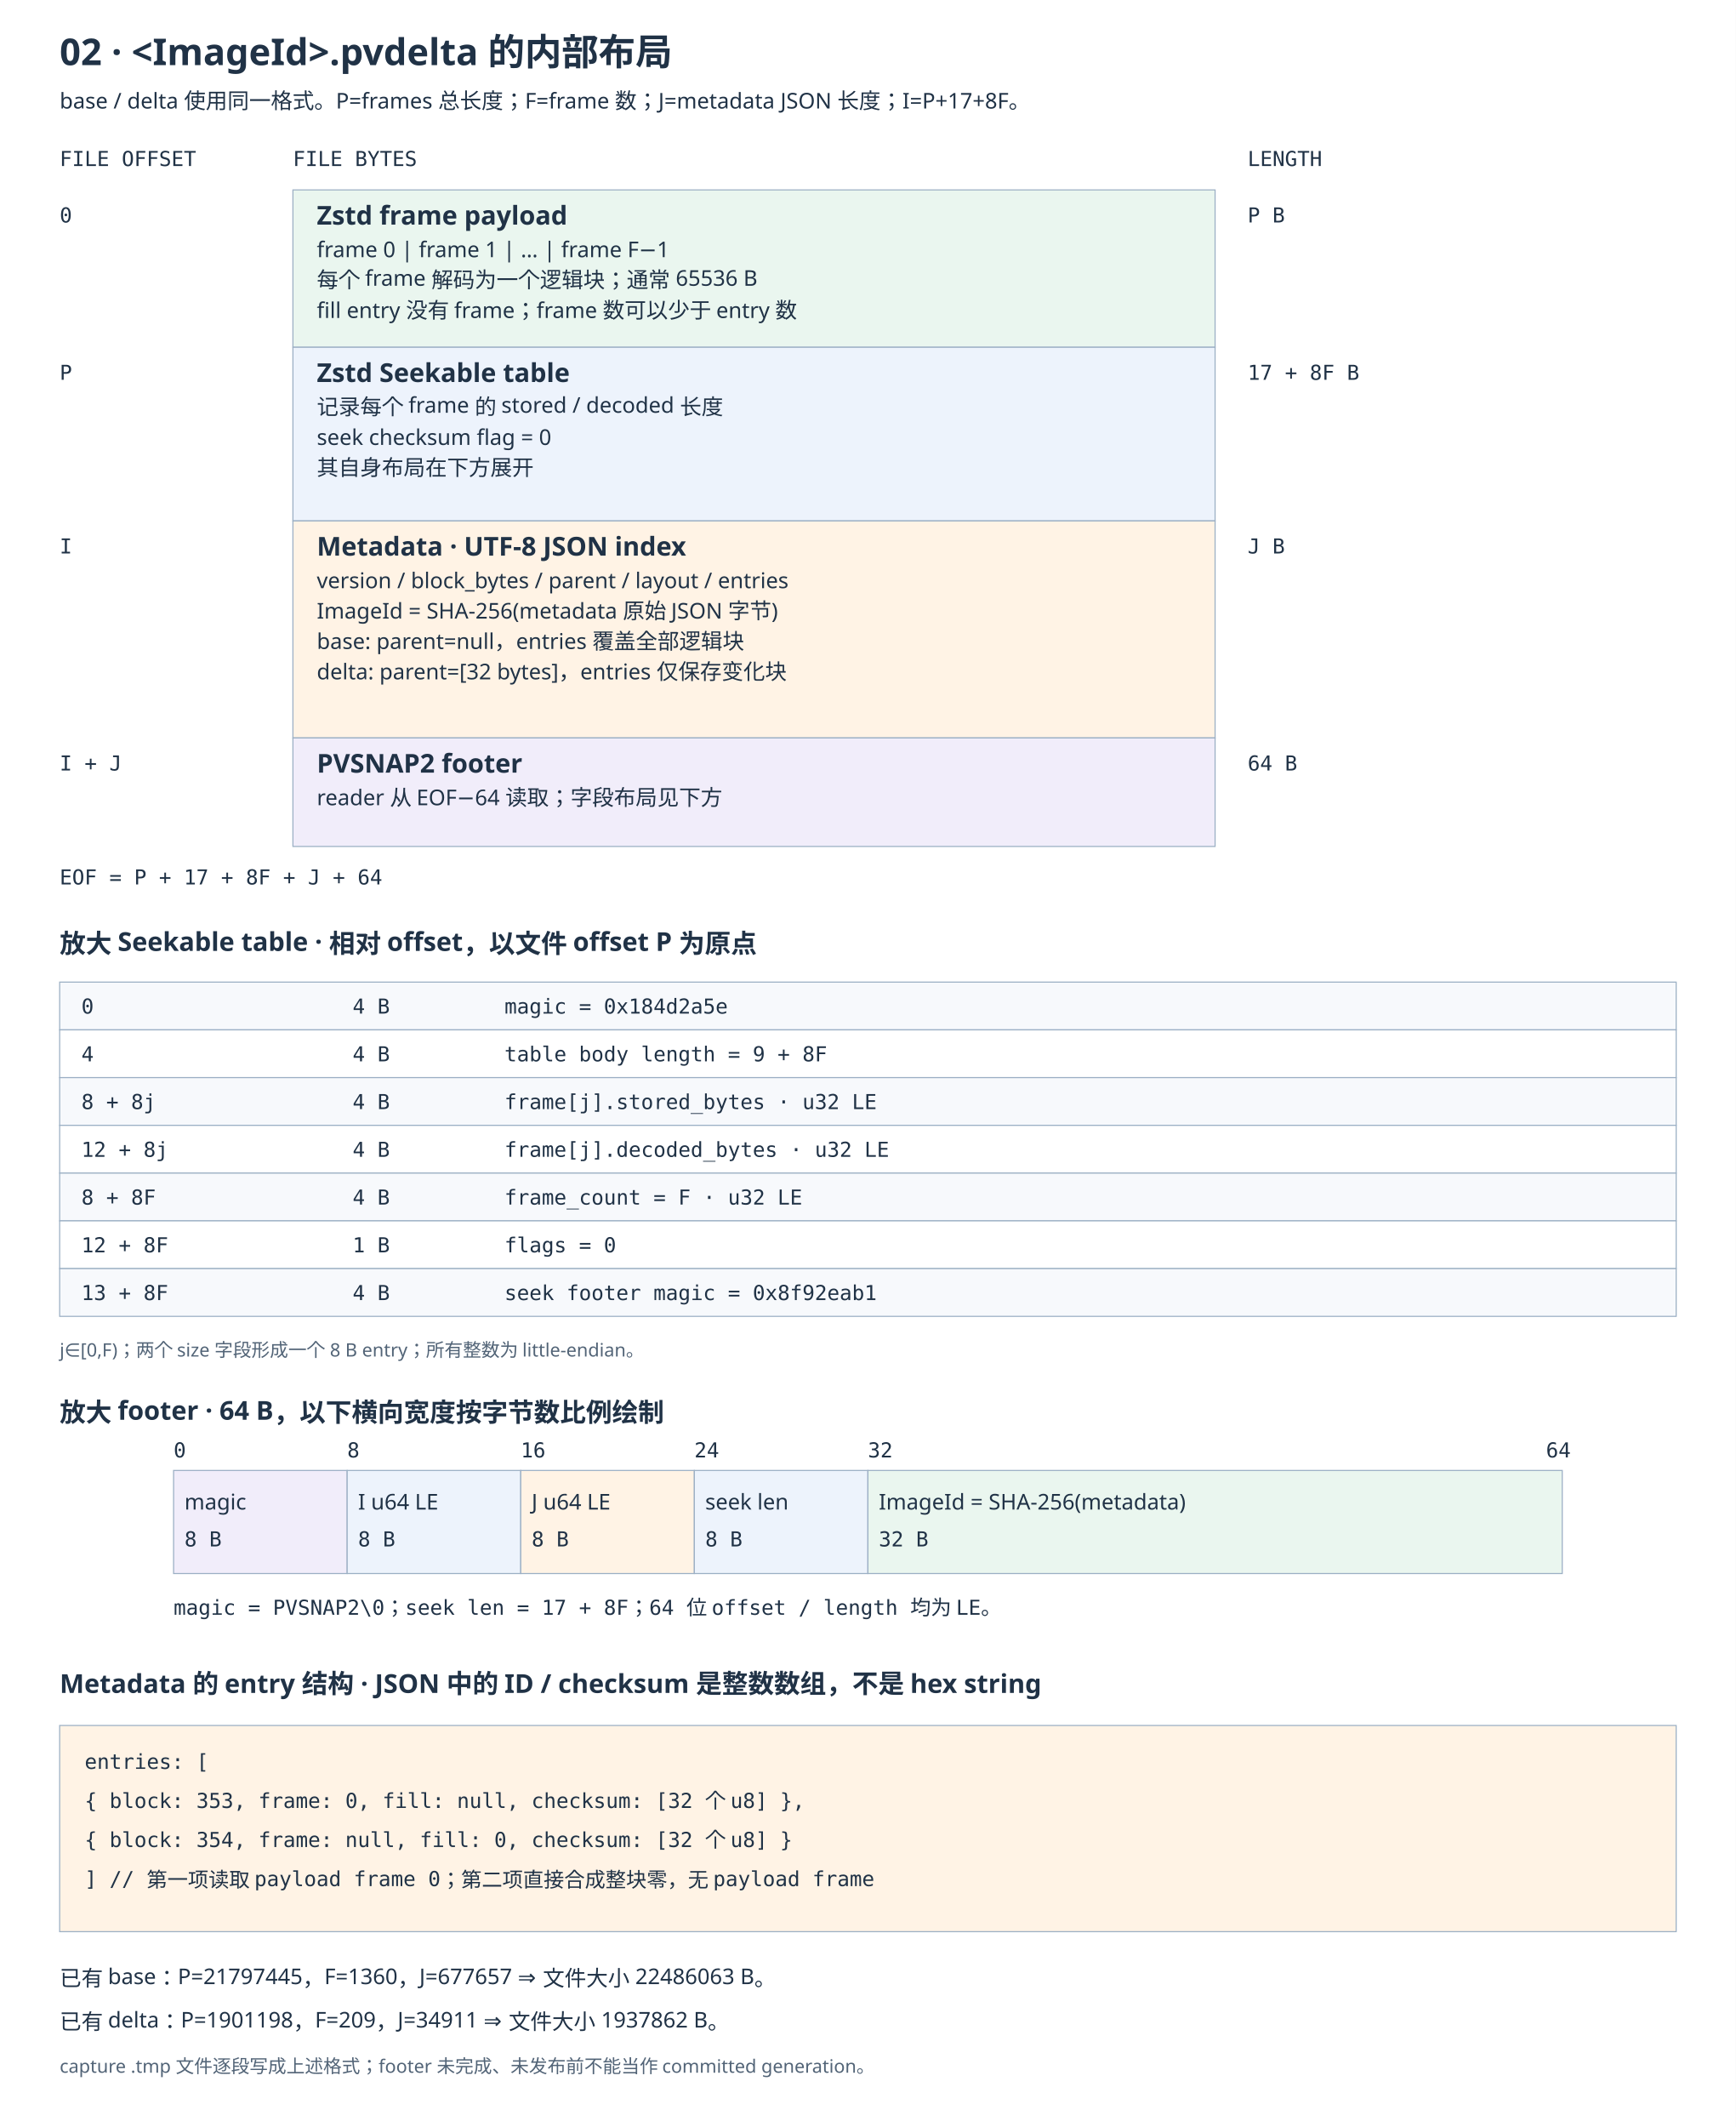
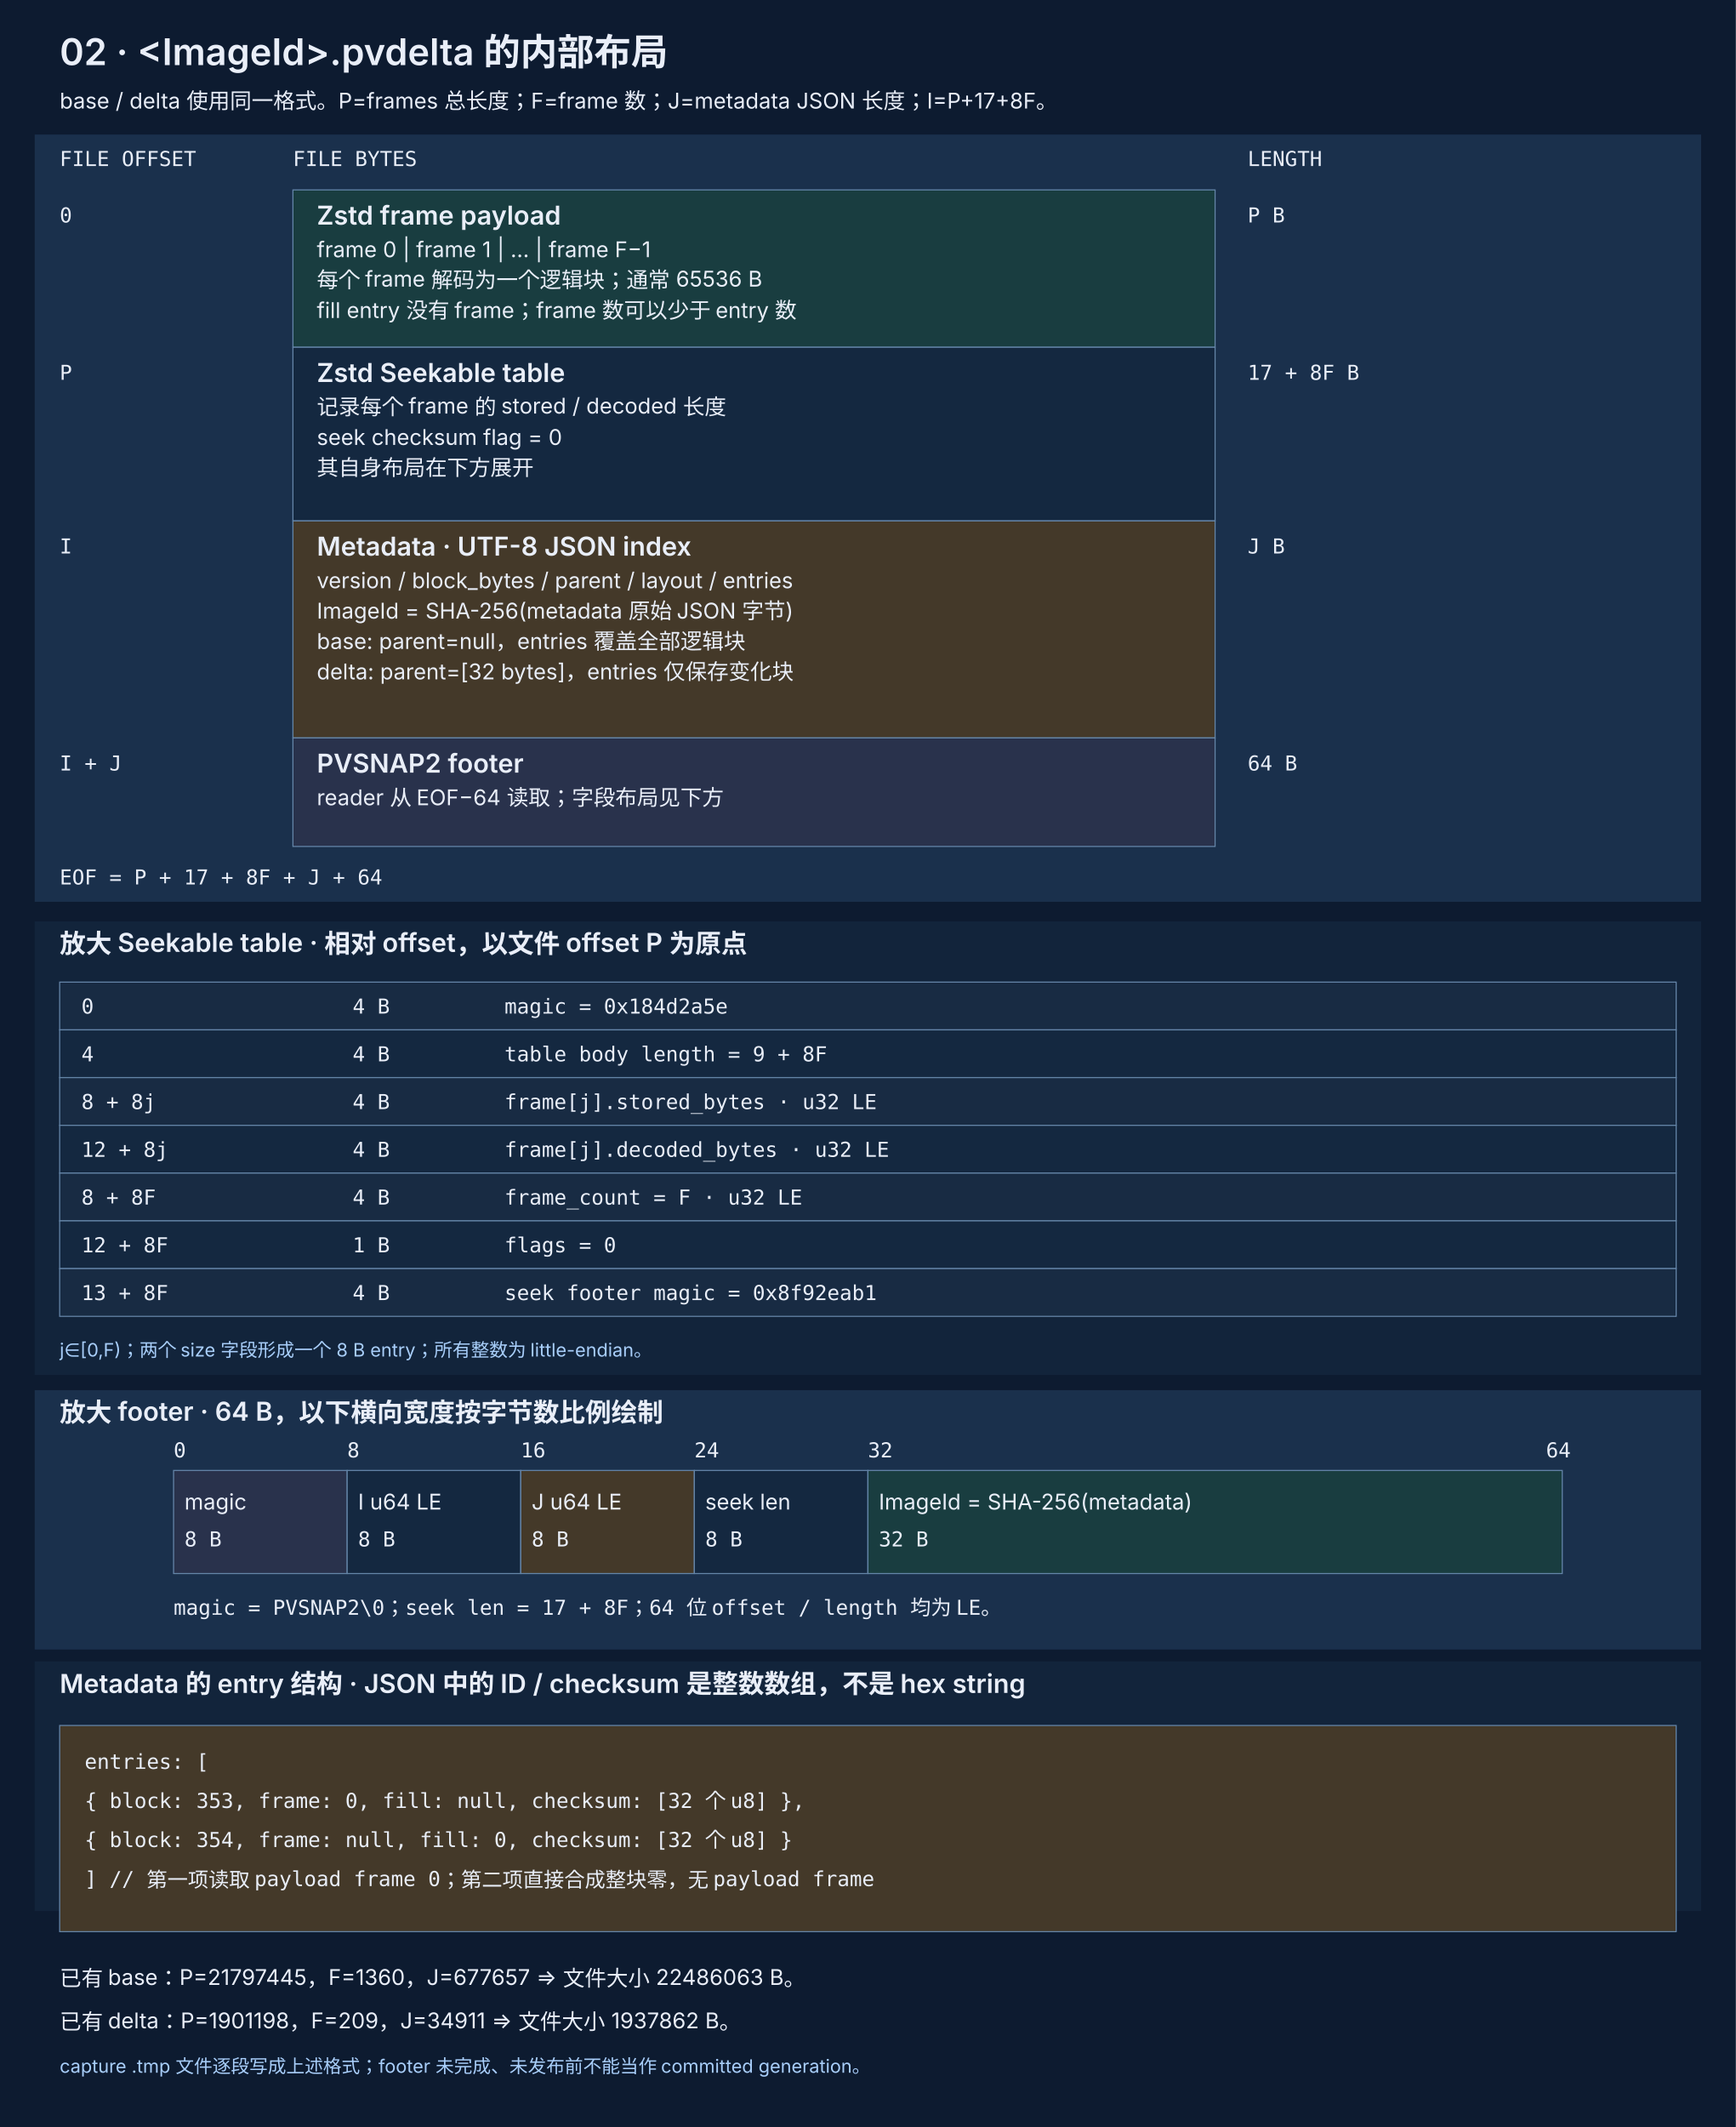
<svg xmlns="http://www.w3.org/2000/svg" width="1600" height="1960" viewBox="0 0 1600 1960" role="img" aria-labelledby="title">
-   <style>text{font-family:"PingFang SC",sans-serif;fill:#203246;font-size:20px}.title{font-size:34px;font-weight:700}.head{font-size:24px;font-weight:600}.mono{font-family:Menlo,monospace;font-size:19px}.small{font-size:17px;fill:#526477}</style>
-   <rect width="1600" height="1960" fill="#fff" />
+   <style>text{font-family:system-ui,-apple-system,"PingFang SC",sans-serif;fill:#e9eef8;font-size:20px}.title{font-size:34px;font-weight:600}.head{font-size:24px;font-weight:600}.mono{font-family:Menlo,monospace;font-size:19px}.small{font-size:17px;fill:#a8cefa}</style>
+   <rect width="1600" height="1960" fill="#0d1b30" />
+   <rect x="32" y="124" width="1536" height="707" fill="#1a304c" />
+   <rect x="32" y="849" width="1536" height="418" fill="#12243b" />
+   <rect x="32" y="1281" width="1536" height="239" fill="#1a304c" />
+   <rect x="32" y="1531" width="1536" height="230" fill="#12243b" />
  <text x="55" y="60" class="title">02 · &lt;ImageId&gt;.pvdelta 的内部布局</text>
  <text x="55" y="100" class="">base / delta 使用同一格式。P=frames 总长度；F=frame 数；J=metadata JSON 长度；I=P+17+8F。</text>
  <text x="55" y="153" class="mono">FILE OFFSET</text>
  <text x="270" y="153" class="mono">FILE BYTES</text>
  <text x="1150" y="153" class="mono">LENGTH</text>
  <text x="55" y="205" class="mono">0</text>
-   <rect x="270" y="175" width="850" height="145" fill="#eaf6ef" stroke="#9bafc4" />
+   <rect x="270" y="175" width="850" height="145" fill="#193d40" stroke="#6485a8" />
  <text x="292" y="207" class="head">Zstd frame payload</text>
  <text x="292" y="237" class="">frame 0 | frame 1 | … | frame F−1</text>
  <text x="292" y="265" class="">每个 frame 解码为一个逻辑块；通常 65536 B</text>
  <text x="292" y="293" class="">fill entry 没有 frame；frame 数可以少于 entry 数</text>
  <text x="1150" y="205" class="mono">P B</text>
  <text x="55" y="350" class="mono">P</text>
-   <rect x="270" y="320" width="850" height="160" fill="#edf3fc" stroke="#9bafc4" />
+   <rect x="270" y="320" width="850" height="160" fill="#142840" stroke="#6485a8" />
  <text x="292" y="352" class="head">Zstd Seekable table</text>
  <text x="292" y="382" class="">记录每个 frame 的 stored / decoded 长度</text>
  <text x="292" y="410" class="">seek checksum flag = 0</text>
  <text x="292" y="438" class="">其自身布局在下方展开</text>
  <text x="1150" y="350" class="mono">17 + 8F B</text>
  <text x="55" y="510" class="mono">I</text>
-   <rect x="270" y="480" width="850" height="200" fill="#fff3e5" stroke="#9bafc4" />
+   <rect x="270" y="480" width="850" height="200" fill="#443929" stroke="#6485a8" />
  <text x="292" y="512" class="head">Metadata · UTF-8 JSON index</text>
  <text x="292" y="542" class="">version / block_bytes / parent / layout / entries</text>
  <text x="292" y="570" class="">ImageId = SHA-256(metadata 原始 JSON 字节)</text>
  <text x="292" y="598" class="">base: parent=null，entries 覆盖全部逻辑块</text>
  <text x="292" y="626" class="">delta: parent=[32 bytes]，entries 仅保存变化块</text>
  <text x="1150" y="510" class="mono">J B</text>
  <text x="55" y="710" class="mono">I + J</text>
-   <rect x="270" y="680" width="850" height="100" fill="#f1edfa" stroke="#9bafc4" />
+   <rect x="270" y="680" width="850" height="100" fill="#29324c" stroke="#6485a8" />
  <text x="292" y="712" class="head">PVSNAP2 footer</text>
  <text x="292" y="742" class="">reader 从 EOF−64 读取；字段布局见下方</text>
  <text x="1150" y="710" class="mono">64 B</text>
  <text x="55" y="815" class="mono">EOF = P + 17 + 8F + J + 64</text>
  <text x="55" y="878" class="head">放大 Seekable table · 相对 offset，以文件 offset P 为原点</text>
-   <rect x="55" y="905" width="1490" height="44" fill="#f7f9fc" stroke="#9bafc4" />
+   <rect x="55" y="905" width="1490" height="44" fill="#182b43" stroke="#6485a8" />
  <text x="75" y="934" class="mono">0</text>
  <text x="325" y="934" class="mono">4 B</text>
  <text x="465" y="934" class="mono">magic = 0x184d2a5e</text>
-   <rect x="55" y="949" width="1490" height="44" fill="#fff" stroke="#9bafc4" />
+   <rect x="55" y="949" width="1490" height="44" fill="#142840" stroke="#6485a8" />
  <text x="75" y="978" class="mono">4</text>
  <text x="325" y="978" class="mono">4 B</text>
  <text x="465" y="978" class="mono">table body length = 9 + 8F</text>
-   <rect x="55" y="993" width="1490" height="44" fill="#f7f9fc" stroke="#9bafc4" />
+   <rect x="55" y="993" width="1490" height="44" fill="#182b43" stroke="#6485a8" />
  <text x="75" y="1022" class="mono">8 + 8j</text>
  <text x="325" y="1022" class="mono">4 B</text>
  <text x="465" y="1022" class="mono">frame[j].stored_bytes  · u32 LE</text>
-   <rect x="55" y="1037" width="1490" height="44" fill="#fff" stroke="#9bafc4" />
+   <rect x="55" y="1037" width="1490" height="44" fill="#142840" stroke="#6485a8" />
  <text x="75" y="1066" class="mono">12 + 8j</text>
  <text x="325" y="1066" class="mono">4 B</text>
  <text x="465" y="1066" class="mono">frame[j].decoded_bytes · u32 LE</text>
-   <rect x="55" y="1081" width="1490" height="44" fill="#f7f9fc" stroke="#9bafc4" />
+   <rect x="55" y="1081" width="1490" height="44" fill="#182b43" stroke="#6485a8" />
  <text x="75" y="1110" class="mono">8 + 8F</text>
  <text x="325" y="1110" class="mono">4 B</text>
  <text x="465" y="1110" class="mono">frame_count = F        · u32 LE</text>
-   <rect x="55" y="1125" width="1490" height="44" fill="#fff" stroke="#9bafc4" />
+   <rect x="55" y="1125" width="1490" height="44" fill="#142840" stroke="#6485a8" />
  <text x="75" y="1154" class="mono">12 + 8F</text>
  <text x="325" y="1154" class="mono">1 B</text>
  <text x="465" y="1154" class="mono">flags = 0</text>
-   <rect x="55" y="1169" width="1490" height="44" fill="#f7f9fc" stroke="#9bafc4" />
+   <rect x="55" y="1169" width="1490" height="44" fill="#182b43" stroke="#6485a8" />
  <text x="75" y="1198" class="mono">13 + 8F</text>
  <text x="325" y="1198" class="mono">4 B</text>
  <text x="465" y="1198" class="mono">seek footer magic = 0x8f92eab1</text>
  <text x="55" y="1250" class="small">j∈[0,F)；两个 size 字段形成一个 8 B entry；所有整数为 little-endian。</text>
  <text x="55" y="1310" class="head">放大 footer · 64 B，以下横向宽度按字节数比例绘制</text>
-   <rect x="160" y="1355" width="160.0" height="95" fill="#f1edfa" stroke="#9bafc4" />
+   <rect x="160" y="1355" width="160.0" height="95" fill="#29324c" stroke="#6485a8" />
  <text x="170" y="1391" class="">magic</text>
  <text x="170" y="1425" class="mono">8 B</text>
  <text x="160" y="1343" class="mono">0</text>
-   <rect x="320.0" y="1355" width="160.0" height="95" fill="#edf3fc" stroke="#9bafc4" />
+   <rect x="320.0" y="1355" width="160.0" height="95" fill="#142840" stroke="#6485a8" />
  <text x="330.0" y="1391" class="">I u64 LE</text>
  <text x="330.0" y="1425" class="mono">8 B</text>
  <text x="320.0" y="1343" class="mono">8</text>
-   <rect x="480.0" y="1355" width="160.0" height="95" fill="#fff3e5" stroke="#9bafc4" />
+   <rect x="480.0" y="1355" width="160.0" height="95" fill="#443929" stroke="#6485a8" />
  <text x="490.0" y="1391" class="">J u64 LE</text>
  <text x="490.0" y="1425" class="mono">8 B</text>
  <text x="480.0" y="1343" class="mono">16</text>
-   <rect x="640.0" y="1355" width="160.0" height="95" fill="#edf3fc" stroke="#9bafc4" />
+   <rect x="640.0" y="1355" width="160.0" height="95" fill="#142840" stroke="#6485a8" />
  <text x="650.0" y="1391" class="">seek len</text>
  <text x="650.0" y="1425" class="mono">8 B</text>
  <text x="640.0" y="1343" class="mono">24</text>
-   <rect x="800.0" y="1355" width="640.0" height="95" fill="#eaf6ef" stroke="#9bafc4" />
+   <rect x="800.0" y="1355" width="640.0" height="95" fill="#193d40" stroke="#6485a8" />
  <text x="810.0" y="1391" class="">ImageId = SHA-256(metadata)</text>
  <text x="810.0" y="1425" class="mono">32 B</text>
  <text x="800.0" y="1343" class="mono">32</text>
  <text x="1425.0" y="1343" class="mono">64</text>
  <text x="160" y="1488" class="mono">magic = PVSNAP2\0；seek len = 17 + 8F；64 位 offset / length 均为 LE。</text>
  <text x="55" y="1560" class="head">Metadata 的 entry 结构 · JSON 中的 ID / checksum 是整数数组，不是 hex string</text>
-   <rect x="55" y="1590" width="1490" height="190" fill="#fff3e5" stroke="#9bafc4" />
+   <rect x="55" y="1590" width="1490" height="190" fill="#443929" stroke="#6485a8" />
  <text x="78" y="1630" class="mono">entries: [</text>
  <text x="78" y="1666" class="mono">  { block: 353, frame: 0, fill: null, checksum: [32 个 u8] },</text>
  <text x="78" y="1702" class="mono">  { block: 354, frame: null, fill: 0, checksum: [32 个 u8] }</text>
  <text x="78" y="1738" class="mono">]  // 第一项读取 payload frame 0；第二项直接合成整块零，无 payload frame</text>
  <text x="55" y="1830" class="">已有 base：P=21797445，F=1360，J=677657 ⇒ 文件大小 22486063 B。</text>
  <text x="55" y="1870" class="">已有 delta：P=1901198，F=209，J=34911 ⇒ 文件大小 1937862 B。</text>
  <text x="55" y="1910" class="small">capture .tmp 文件逐段写成上述格式；footer 未完成、未发布前不能当作 committed generation。</text>
</svg>
